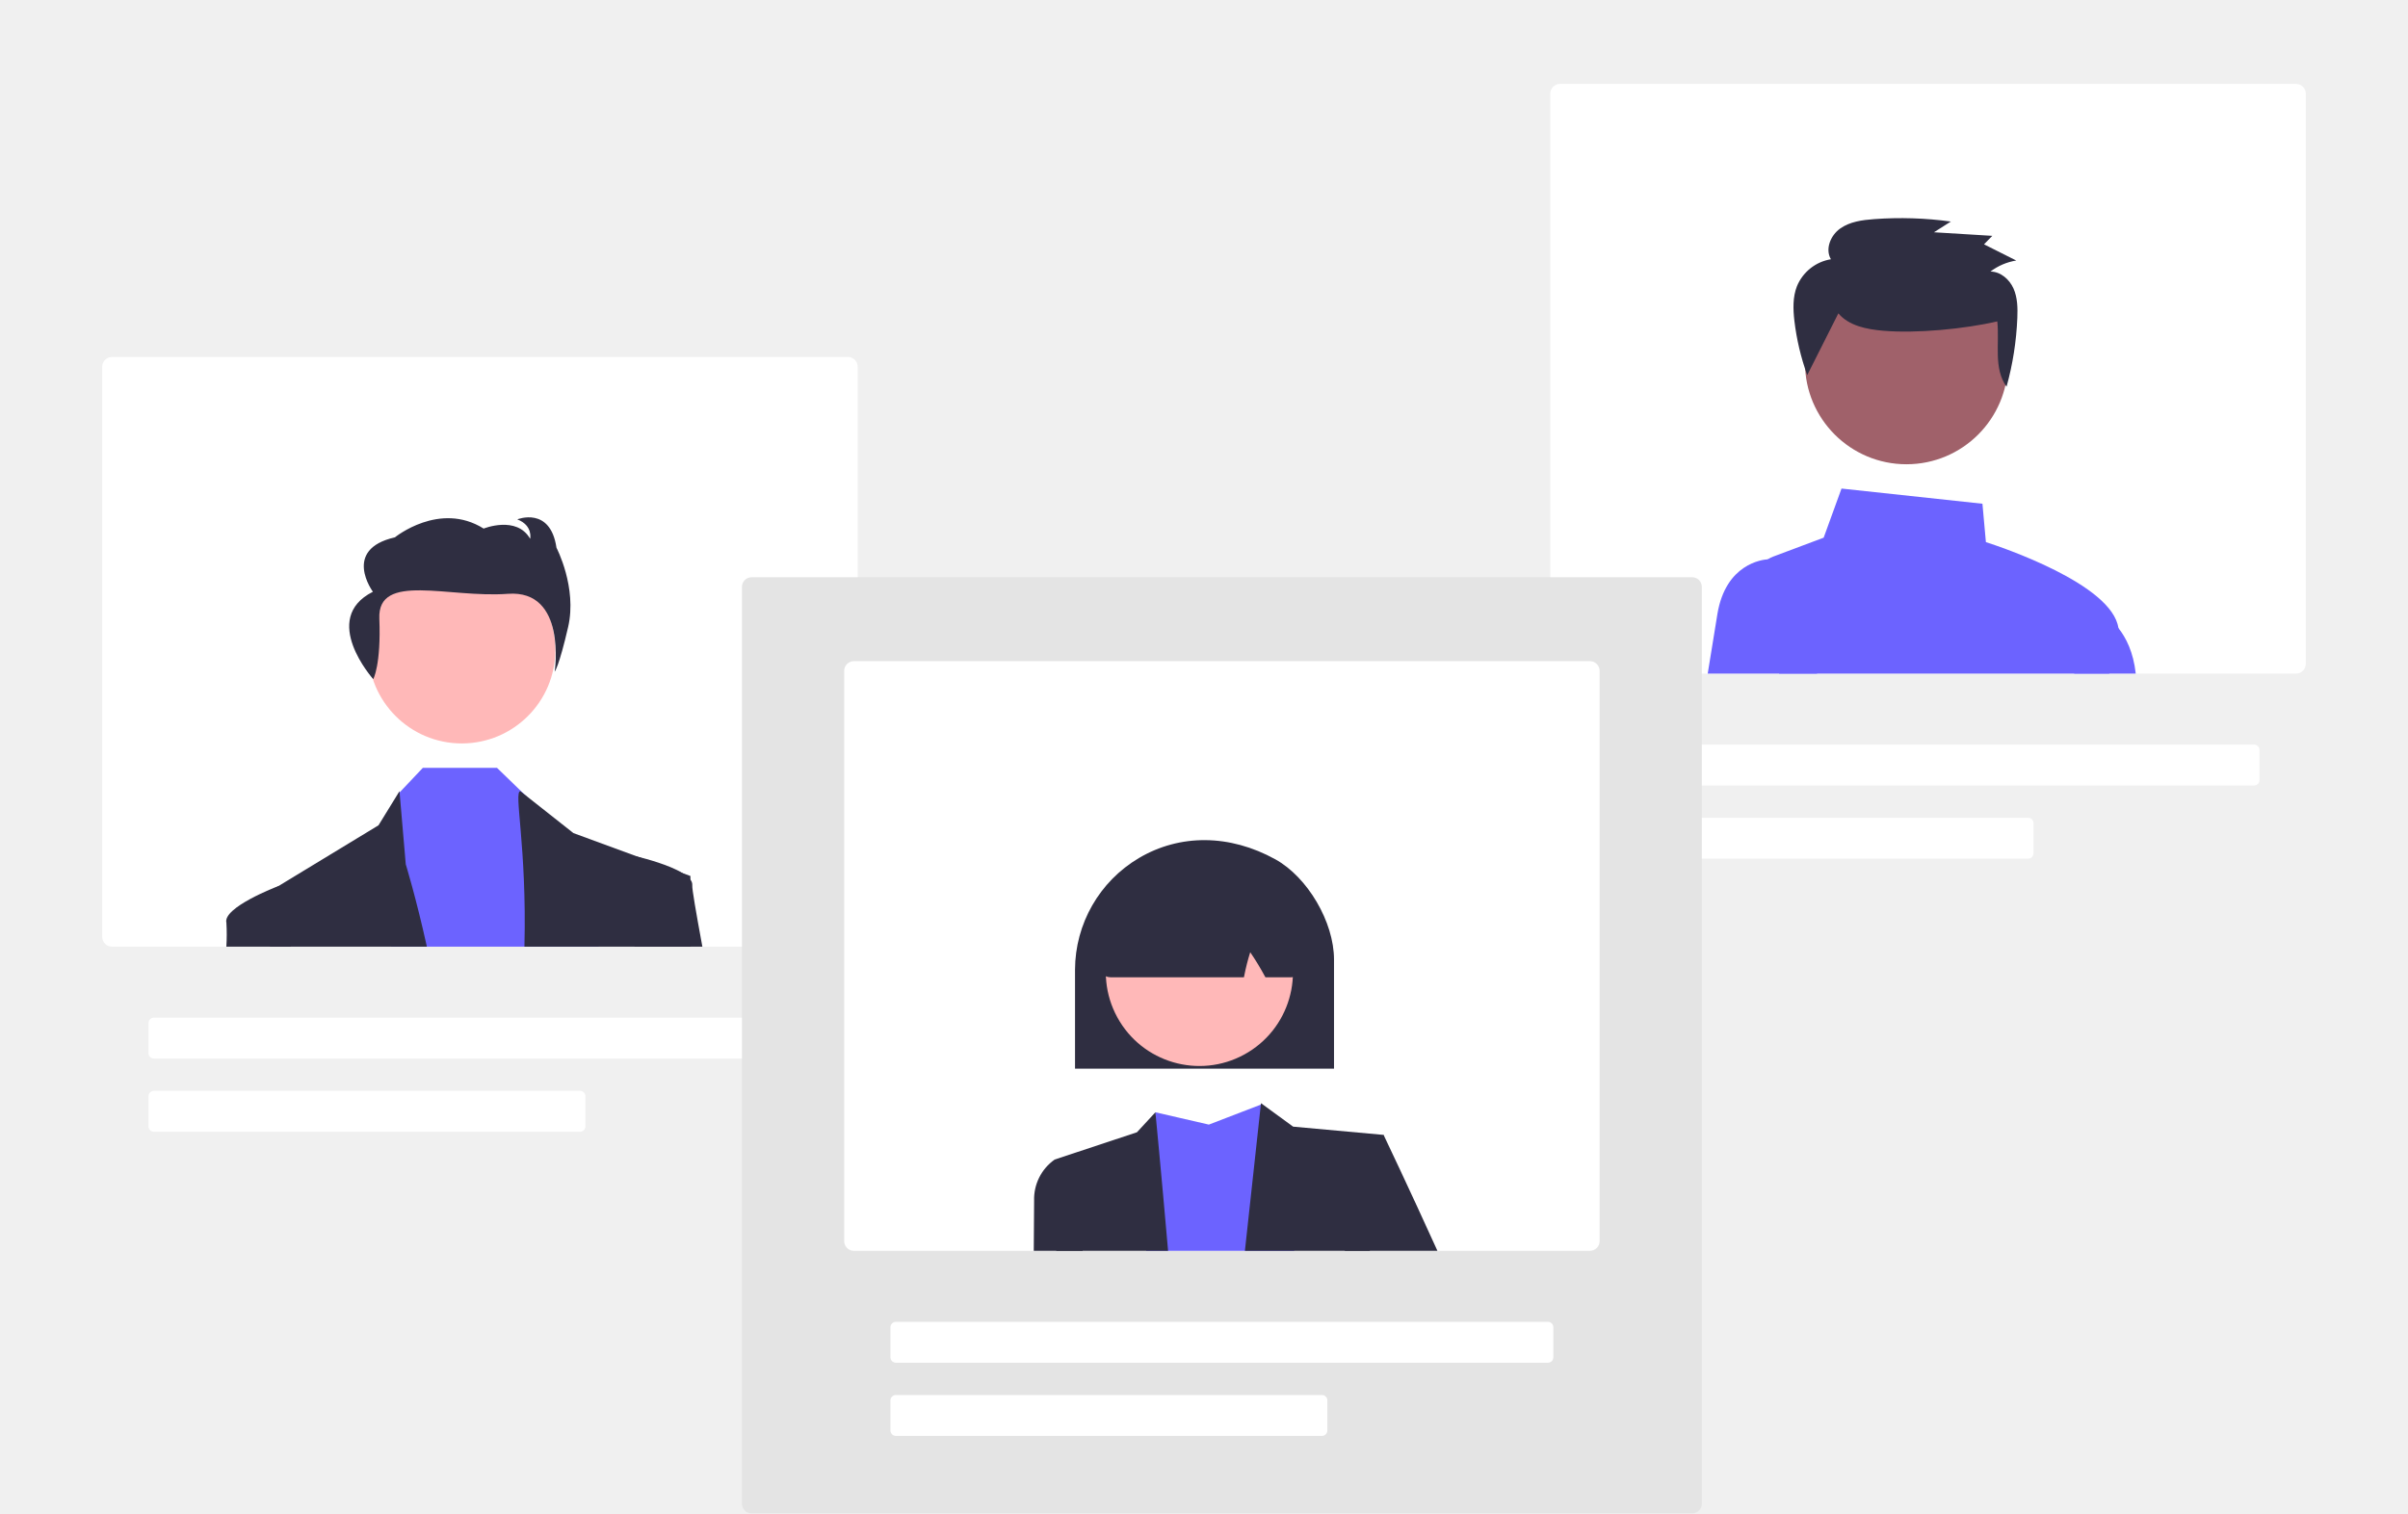
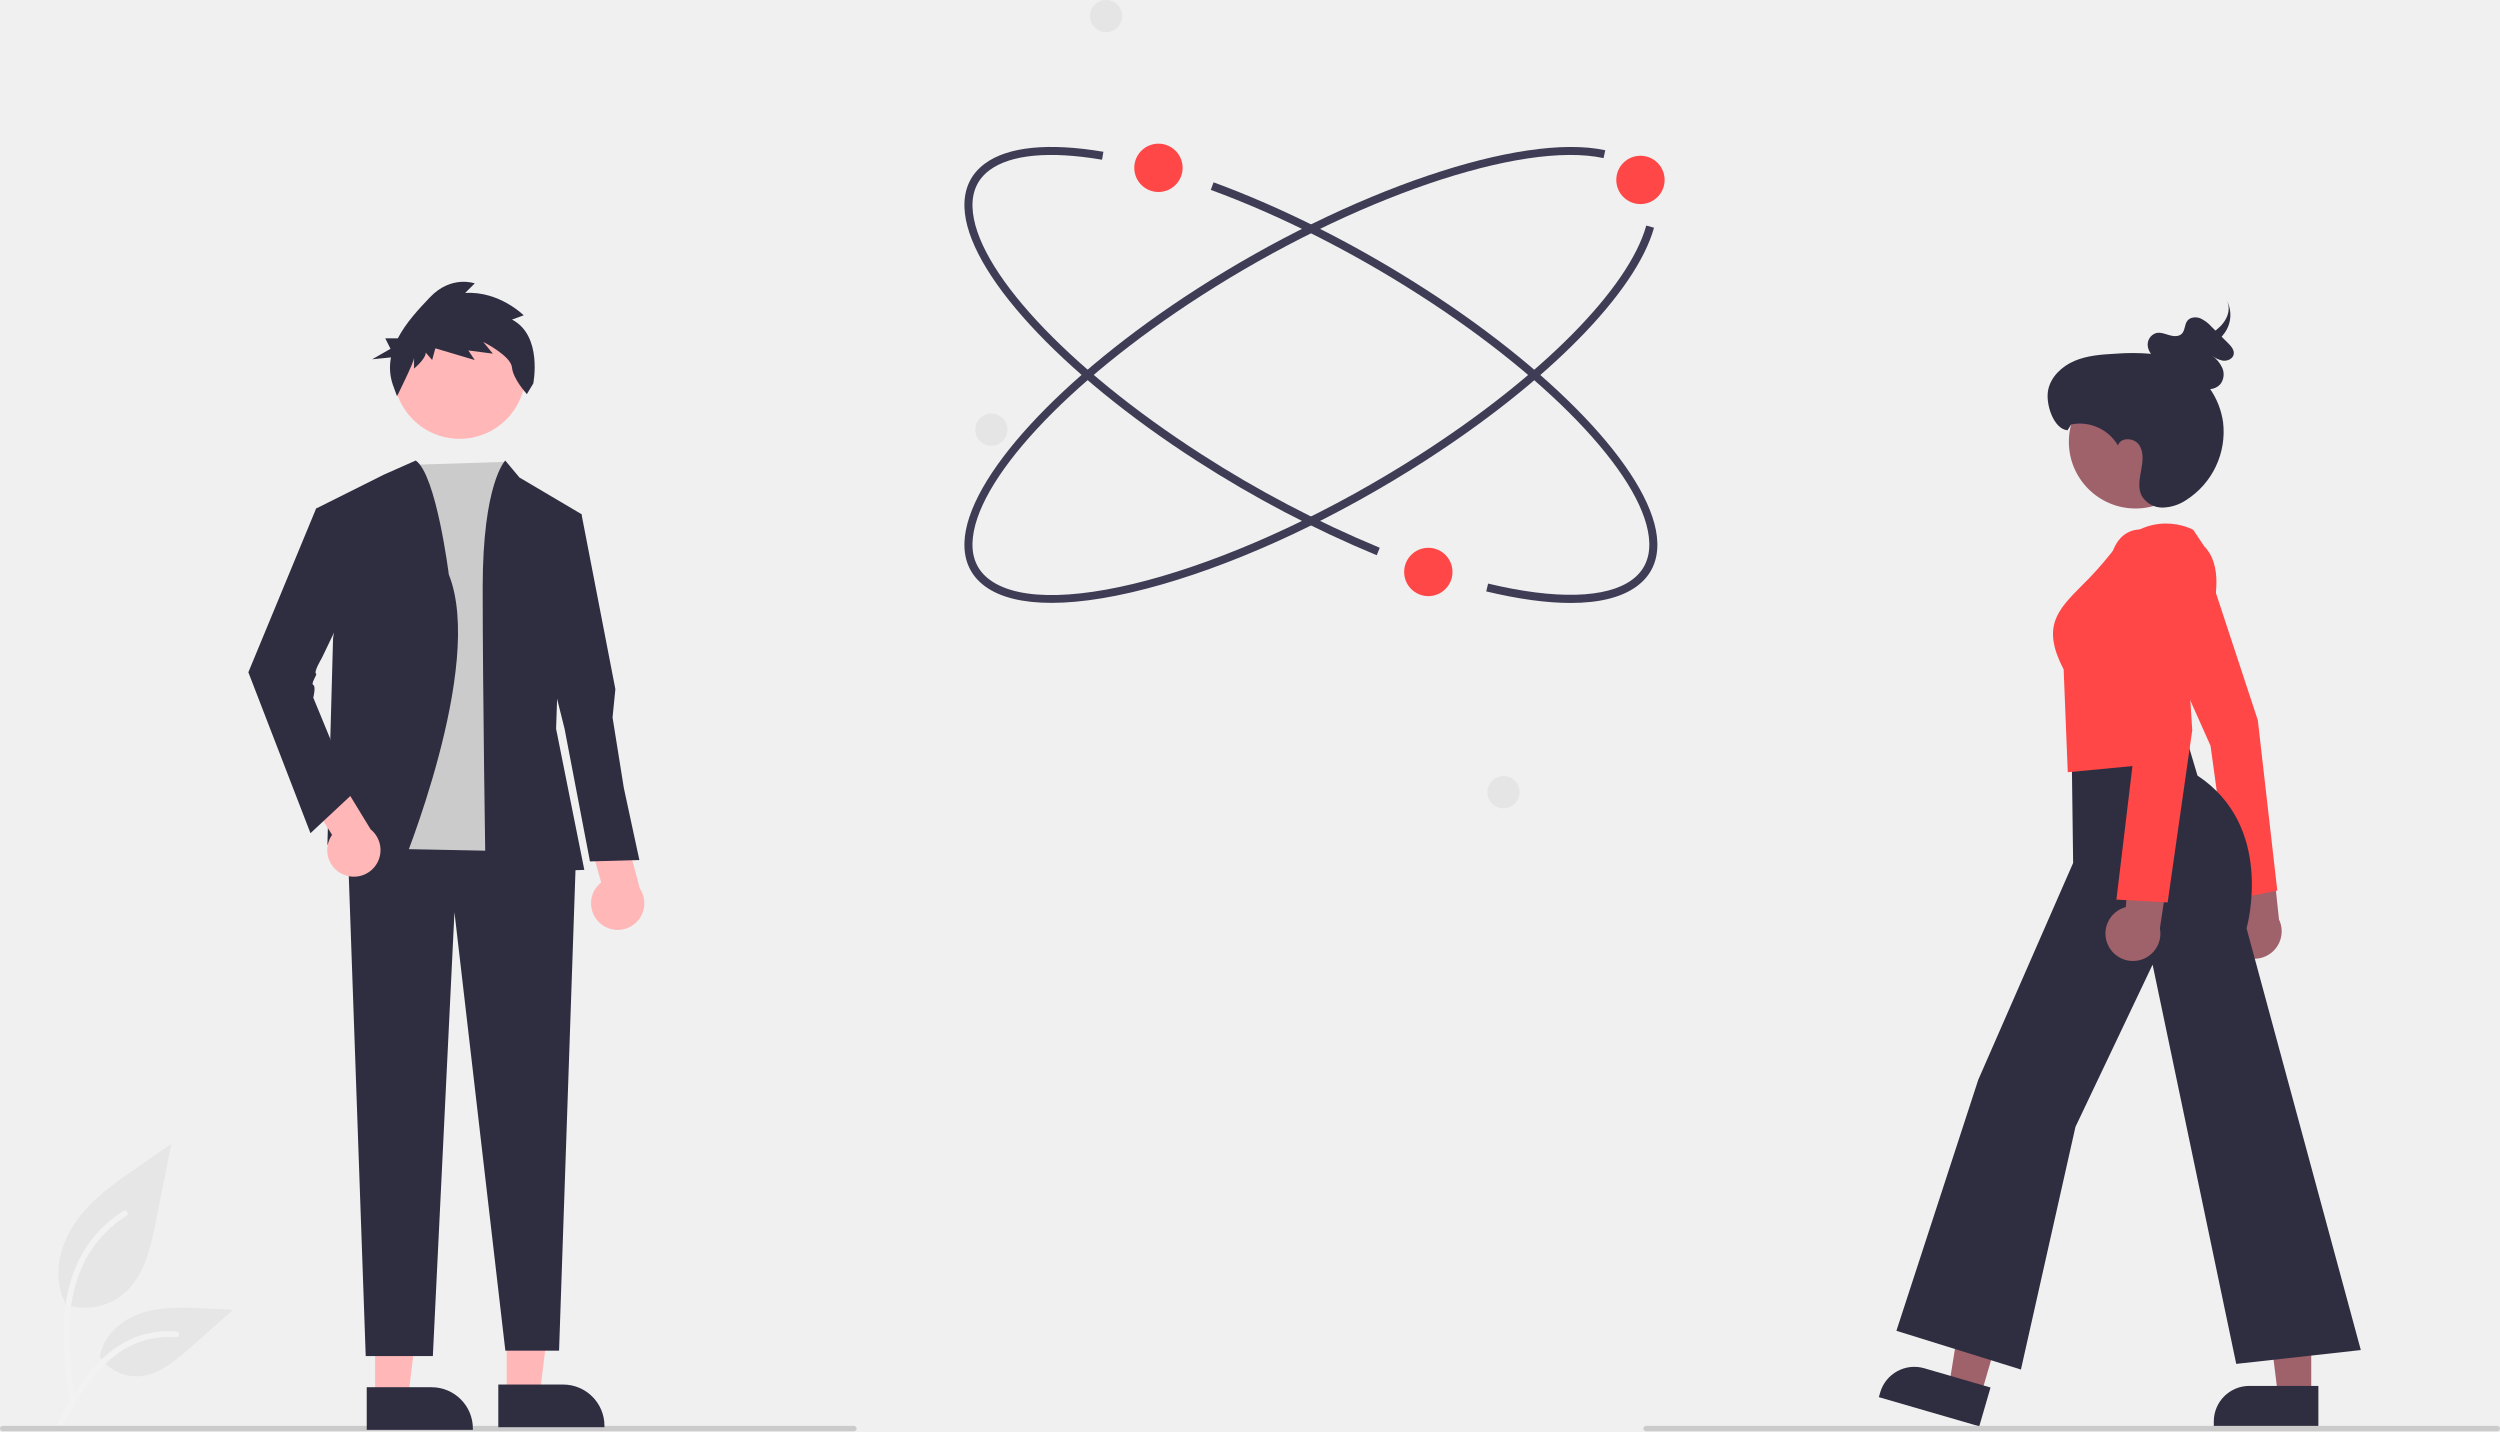
- <svg xmlns="http://www.w3.org/2000/svg" id="f35c0d44-e73e-4e19-bdbc-9ca06ecc8fb5" data-name="Layer 1" width="794.589" height="499.429" viewBox="0 0 794.589 499.429">
-   <path d="M516.259,599.337h-310.357a3.199,3.199,0,0,1-3.196-3.196V293.596a3.199,3.199,0,0,1,3.196-3.196h310.357a3.199,3.199,0,0,1,3.196,3.196V596.141A3.199,3.199,0,0,1,516.259,599.337Z" transform="translate(-202.7057 -200.2854)" fill="#f0f0f0" />
-   <path d="M482.524,318.098H239.636a3.201,3.201,0,0,0-3.196,3.196V509.497a3.201,3.201,0,0,0,3.196,3.196H482.524a3.201,3.201,0,0,0,3.196-3.196V321.294A3.201,3.201,0,0,0,482.524,318.098Z" transform="translate(-202.7057 -200.2854)" fill="#fff" />
-   <path d="M468.675,549.623H253.485a1.778,1.778,0,0,1-1.776-1.776v-9.943a1.778,1.778,0,0,1,1.776-1.776H468.675a1.778,1.778,0,0,1,1.776,1.776v9.943A1.778,1.778,0,0,1,468.675,549.623Z" transform="translate(-202.7057 -200.2854)" fill="#fff" />
-   <path d="M394.104,573.77H253.485a1.778,1.778,0,0,1-1.776-1.775v-9.943a1.778,1.778,0,0,1,1.776-1.776H394.104a1.778,1.778,0,0,1,1.776,1.776v9.943A1.778,1.778,0,0,1,394.104,573.77Z" transform="translate(-202.7057 -200.2854)" fill="#fff" />
-   <circle cx="152.374" cy="214.46" r="30.882" fill="#ffb8b8" />
-   <polygon points="197.556 312.407 129.086 312.407 131.323 262.068 131.856 261.507 139.54 253.39 163.992 253.39 173.054 262.168 173.786 262.878 193.082 281.372 197.556 312.407" fill="#6c63ff" />
-   <path d="M343.566,512.693H291.765c-.128-11.363-.199-18.167-.199-18.167l2.997-1.825a.022.022,0,0,1,.014-.007h.007l33.01-20.042,6.931-11.257.036.398,2.038,23.728S339.966,496.401,343.566,512.693Z" transform="translate(-202.7057 -200.2854)" fill="#2f2e41" />
-   <path d="M430.63,512.693h-54.87c.831-33.138-3.643-51.298-1.342-51.298l1.342,1.058,16.171,12.769,21.313,7.819h.014l14.694,5.39,2.578.945v1.214C430.538,493.503,430.552,501.464,430.63,512.693Z" transform="translate(-202.7057 -200.2854)" fill="#2f2e41" />
-   <path d="M325.863,424.408s2.624-4.608,2.014-20.001,22.831-6.687,42.418-8.156,15.441,25.7,15.441,25.7,1.413-1.615,4.438-14.727-3.844-26.179-3.844-26.179c-2.023-13.778-12.926-9.362-12.926-9.362,5.251,2.044,4.242,6.415,4.242,6.415-4.445-7.793-15.348-3.377-15.348-3.377-14.542-9.125-29.279,2.892-29.279,2.892-17.567,3.987-7.265,17.957-7.265,17.957C308.088,404.497,325.863,424.408,325.863,424.408Z" transform="translate(-202.7057 -200.2854)" fill="#2f2e41" />
-   <path d="M298.682,512.693H277.397a64.178,64.178,0,0,0,.014-7.876c-1.271-5.064,16.612-11.91,17.151-12.116a.022.022,0,0,1,.014-.007h.007l3.409,1.832Z" transform="translate(-202.7057 -200.2854)" fill="#2f2e41" />
-   <path d="M434.472,512.693H412.115L409.324,485.137l3.132-2.287s.284.064.789.192h.014c2.507.618,10.262,2.663,14.694,5.39a9.104,9.104,0,0,1,2.578,2.159,2.662,2.662,0,0,1,.611,1.889C431.028,493.51,432.334,501.095,434.472,512.693Z" transform="translate(-202.7057 -200.2854)" fill="#2f2e41" />
-   <path d="M994.098,509.222h-310.357a3.199,3.199,0,0,1-3.196-3.196V203.481a3.199,3.199,0,0,1,3.196-3.196h310.357a3.199,3.199,0,0,1,3.196,3.196V506.026A3.199,3.199,0,0,1,994.098,509.222Z" transform="translate(-202.7057 -200.2854)" fill="#f0f0f0" />
-   <path d="M960.364,227.984H717.476a3.201,3.201,0,0,0-3.196,3.196V419.382a3.201,3.201,0,0,0,3.196,3.196H960.364a3.201,3.201,0,0,0,3.196-3.196V231.18A3.201,3.201,0,0,0,960.364,227.984Z" transform="translate(-202.7057 -200.2854)" fill="#fff" />
-   <path d="M946.515,459.508H731.325a1.778,1.778,0,0,1-1.776-1.776V447.79a1.778,1.778,0,0,1,1.776-1.776H946.515a1.778,1.778,0,0,1,1.776,1.776v9.943A1.778,1.778,0,0,1,946.515,459.508Z" transform="translate(-202.7057 -200.2854)" fill="#fff" />
-   <path d="M871.944,483.655H731.325a1.778,1.778,0,0,1-1.776-1.775v-9.943a1.778,1.778,0,0,1,1.776-1.776H871.944a1.778,1.778,0,0,1,1.776,1.776v9.943A1.778,1.778,0,0,1,871.944,483.655Z" transform="translate(-202.7057 -200.2854)" fill="#fff" />
-   <path d="M898.705,422.578c1.371-4.936,2.436-9.19,2.983-12.201a8.702,8.702,0,0,0,.05-2.812c-2.045-14.552-38.99-26.853-43.727-28.372l-1.143-12.67-46.504-5.007-5.888,16.207L787.786,383.979a7.95,7.95,0,0,0-1.712.881,8.263,8.263,0,0,0-3.402,8.814l7.109,28.905H898.705Z" transform="translate(-202.7057 -200.2854)" fill="#6c63ff" />
-   <path d="M802.302,422.578H766.217c1.293-8.054,2.45-15.177,3.203-19.708,2.755-16.491,14.772-17.897,16.654-18.011.149-.014.242-.014.249-.014h7.592Z" transform="translate(-202.7057 -200.2854)" fill="#6c63ff" />
-   <path d="M898.705,422.578h8.75c-.774-7.109-3.231-11.896-5.717-15.014a17.936,17.936,0,0,0-6.257-5.206l-.66-.284-7.691,20.503Z" transform="translate(-202.7057 -200.2854)" fill="#6c63ff" />
-   <circle id="e1a103b7-8d34-421f-afc4-5b4214dc85b9" data-name="Ellipse 109" cx="629.092" cy="119.727" r="33.484" fill="#a0616a" />
-   <path id="b2c74153-0538-46ec-992c-20d14033c946" data-name="Path 696" d="M809.324,303.7c3.466,4.102,9.331,5.259,14.742,5.73,10.99.964,26.968-.599,37.708-3.079.771,7.429-1.322,15.439,3.052,21.551a100.049,100.049,0,0,0,3.555-22.68c.132-3.29.08-6.694-1.256-9.714s-4.253-5.584-7.61-5.611a19.074,19.074,0,0,1,8.508-3.636l-10.632-5.343,2.73-2.803-19.248-1.178,5.575-3.541a120.889,120.889,0,0,0-25.336-.797c-3.923.289-8.024.841-11.201,3.114s-5.014,6.789-3.041,10.126a14.703,14.703,0,0,0-11.205,8.891c-1.417,3.592-1.287,7.582-.851,11.409a80.867,80.867,0,0,0,4.24,17.939" transform="translate(-202.7057 -200.2854)" fill="#2f2e41" />
-   <path d="M761.083,699.715h-310.357a3.199,3.199,0,0,1-3.196-3.196V393.974a3.199,3.199,0,0,1,3.196-3.196h310.357a3.199,3.199,0,0,1,3.196,3.196V696.519A3.199,3.199,0,0,1,761.083,699.715Z" transform="translate(-202.7057 -200.2854)" fill="#e4e4e4" />
-   <path d="M727.349,418.476H484.461a3.201,3.201,0,0,0-3.196,3.196V609.875a3.201,3.201,0,0,0,3.196,3.196H727.349a3.201,3.201,0,0,0,3.196-3.196V421.672A3.201,3.201,0,0,0,727.349,418.476Z" transform="translate(-202.7057 -200.2854)" fill="#fff" />
-   <path d="M713.5,650.001H498.31a1.778,1.778,0,0,1-1.775-1.775v-9.943a1.778,1.778,0,0,1,1.775-1.776H713.5a1.778,1.778,0,0,1,1.775,1.776v9.943A1.778,1.778,0,0,1,713.5,650.001Z" transform="translate(-202.7057 -200.2854)" fill="#fff" />
-   <path d="M638.929,674.147H498.31a1.778,1.778,0,0,1-1.775-1.776v-9.943a1.778,1.778,0,0,1,1.775-1.776H638.929a1.778,1.778,0,0,1,1.775,1.776v9.943A1.778,1.778,0,0,1,638.929,674.147Z" transform="translate(-202.7057 -200.2854)" fill="#fff" />
-   <path d="M629.803,613.071H580.92l3.047-45.723,17.634,4.069L618.753,564.82l.455-.17.028-.014a.229.229,0,0,1,.014.043C619.52,565.765,624.903,587.319,629.803,613.071Z" transform="translate(-202.7057 -200.2854)" fill="#6c63ff" />
-   <polygon points="456.557 374.527 451.99 412.785 410.792 412.785 416.047 364.535 416.097 364.066 416.502 364.364 416.544 364.392 426.707 371.807 456.557 374.527" fill="#2f2e41" />
-   <path d="M588.15,613.071h-36.895l-.533-30.12L577.874,573.946l6.093-6.598S585.892,587.198,588.15,613.071Z" transform="translate(-202.7057 -200.2854)" fill="#2f2e41" />
-   <path d="M677.025,613.071H646.45l1.96-27.407,10.852-10.852S667.849,592.823,677.025,613.071Z" transform="translate(-202.7057 -200.2854)" fill="#2f2e41" />
-   <path d="M559.955,613.071H543.827c.071-8.778.114-14.843.114-16.555a15.987,15.987,0,0,1,6.782-13.565l8.146,2.713Z" transform="translate(-202.7057 -200.2854)" fill="#2f2e41" />
-   <path d="M557.439,520.283a42.964,42.964,0,0,1,21.073-36.826c13.596-8.026,29.999-7.881,45.003.397,10.69,5.899,19.387,20.741,19.387,33.085v36.021H557.439Z" transform="translate(-202.7057 -200.2854)" fill="#2f2e41" />
-   <circle cx="598.479" cy="521.204" r="30.869" transform="translate(-379.3653 150.6516) rotate(-28.66316)" fill="#ffb8b8" />
-   <path d="M566.288,521.496c-.234-.27-.782-.903,3.026-30.201l.121-.479h.344c19.3-9.495,38.882-9.734,58.205-.713a3.802,3.802,0,0,1,2.155,3.076c2.255,27.527,1.71,28.127,1.477,28.383a3.78,3.78,0,0,1-2.79,1.234h-8.561l-.179-.323a88.354,88.354,0,0,0-4.832-7.946,70.527,70.527,0,0,0-1.973,7.769l-.104.5H569.138A3.769,3.769,0,0,1,566.288,521.496Z" transform="translate(-202.7057 -200.2854)" fill="#2f2e41" />
+ <svg xmlns="http://www.w3.org/2000/svg" id="be9445cc-36a8-41fc-8663-3adeddcda149" data-name="Layer 1" width="931" height="533" viewBox="0 0 931 533">
+   <path id="b28c6922-ddd3-47e4-a3ac-36d7a7012cbe" data-name="Path 438" d="M158.629,669.196a22.651,22.651,0,0,0,21.873-3.853c7.661-6.431,10.063-17.021,12.017-26.83L198.3,609.5l-12.102,8.333c-8.704,5.993-17.603,12.178-23.629,20.858s-8.655,20.53-3.815,29.922" transform="translate(-134.5 -183.5)" fill="#e6e6e6" />
+   <path id="f348d1cd-efe1-4e64-9555-bec9588846f0" data-name="Path 439" d="M160.498,706.343c-1.523-11.098-3.09-22.339-2.019-33.555.949-9.962,3.988-19.69,10.176-27.669A46.029,46.029,0,0,1,180.464,634.416c1.181-.745,2.268,1.126,1.092,1.868a43.759,43.759,0,0,0-17.31,20.884c-3.768,9.584-4.374,20.033-3.724,30.215.392,6.157,1.226,12.274,2.063,18.383a1.121,1.121,0,0,1-.756,1.331,1.088,1.088,0,0,1-1.331-.756Z" transform="translate(-134.5 -183.5)" fill="#f2f2f2" />
+   <path id="a93533ad-4b65-413c-802a-4ad30488ecb9" data-name="Path 442" d="M171.462,688.535a16.674,16.674,0,0,0,14.528,7.501c7.357-.349,13.487-5.481,19.005-10.355l16.325-14.414L210.517,670.75c-7.77-.372-15.74-.721-23.141,1.678s-14.226,8.163-15.579,15.823" transform="translate(-134.5 -183.5)" fill="#e6e6e6" />
+   <path id="b011e8a2-9a94-4c33-83aa-73d3f3df33bf" data-name="Path 443" d="M156.192,712.722c7.333-12.976,15.839-27.397,31.038-32.006a34.635,34.635,0,0,1,13.054-1.348c1.386.12,1.04,2.256-.343,2.137a32.177,32.177,0,0,0-20.833,5.512c-5.874,3.999-10.448,9.558-14.319,15.452-2.371,3.611-4.495,7.375-6.619,11.134C157.491,714.805,155.506,713.937,156.192,712.722Z" transform="translate(-134.5 -183.5)" fill="#f2f2f2" />
+   <circle cx="369.193" cy="160" r="6" fill="#e5e5e5" />
+   <path d="M647.187,390.271a421.9,421.9,0,0,1-67.003-35.151c-50.996-32.803-85.768-70.744-86.524-94.412-.221-6.917,2.348-12.403,7.637-16.304,8.556-6.311,23.809-7.825,44.112-4.382l-.501,2.958c-19.481-3.305-33.945-1.977-41.829,3.838-4.448,3.281-6.607,7.921-6.42,13.794.726,22.726,34.945,59.691,85.149,91.984a418.783,418.783,0,0,0,66.517,34.898Z" transform="translate(-134.5 -183.5)" fill="#3f3d56" />
+   <path d="M719.389,408.044c-8.897,0-19.433-1.432-31.414-4.304l.699-2.917c25.156,6.029,44.192,5.528,53.602-1.414,4.448-3.281,6.607-7.922,6.42-13.794-.727-22.726-34.945-59.691-85.149-91.984-25.445-16.367-52.469-29.998-78.152-39.418l1.033-2.816c25.887,9.495,53.115,23.227,78.742,39.711,50.996,32.803,85.768,70.744,86.524,94.412.221,6.917-2.348,12.403-7.637,16.304C738.44,405.966,730.103,408.044,719.389,408.044Z" transform="translate(-134.5 -183.5)" fill="#3f3d56" />
+   <path d="M526.052,408.012c-10.744 0-19.158-2.061-24.755-6.189-5.289-3.901-7.859-9.387-7.637-16.304.756-23.668,35.528-61.609,86.524-94.412,56.995-36.661,120.97-58.388,152.118-51.659l-.633,2.933c-30.445-6.581-93.471,14.977-149.862,51.25-50.204,32.292-84.422,69.258-85.149,91.984-.188,5.873,1.972,10.514,6.42,13.794,22.525,16.612,94.512-4.387,160.47-46.813,45.309-29.144,77.504-61.752,84.021-85.1l2.89.807c-6.706,24.025-39.386,57.291-85.288,86.816-32.303,20.778-67.037,37.107-97.803,45.978C551.387,405.705,537.417,408.012,526.052,408.012Z" transform="translate(-134.5 -183.5)" fill="#3f3d56" />
+   <circle cx="431.405" cy="62.5" r="9" fill="#ff4747" />
+   <circle cx="531.905" cy="213" r="9" fill="#ff4747" />
+   <circle cx="559.905" cy="295" r="6" fill="#e5e5e5" />
+   <circle cx="411.905" cy="6" r="6" fill="#e5e5e5" />
+   <circle cx="610.905" cy="67" r="9" fill="#ff4747" />
+   <path d="M452.5,716.5h-317a1,1,0,0,1,0-2h317a1,1,0,0,1,0,2Z" transform="translate(-134.5 -183.5)" fill="#cbcbcb" />
+   <polygon points="188.696 519.608 200.956 519.607 206.788 472.319 188.694 472.32 188.696 519.608" fill="#ffb7b7" />
+   <path d="M320.069,699.105l24.144-.001h.001a15.387,15.387,0,0,1,15.386,15.386v.5l-39.531.001Z" transform="translate(-134.5 -183.5)" fill="#2f2e41" />
+   <polygon points="139.696 520.608 151.956 520.607 157.788 473.319 139.694 473.32 139.696 520.608" fill="#ffb7b7" />
+   <path d="M271.069,700.105l24.144-.001h.001a15.387,15.387,0,0,1,15.386,15.386v.5l-39.531.001Z" transform="translate(-134.5 -183.5)" fill="#2f2e41" />
+   <path d="M348.926,504.295,342.693,686.5h-20L303.738,523.22,295.693,688.5h-25l-6.907-195.77,76.75-1.051Z" transform="translate(-134.5 -183.5)" fill="#2f2e41" />
+   <polygon points="152.941 173.116 188.193 172 196.048 317.115 140.325 315.999 152.941 173.116" fill="#cbcbcb" />
+   <path d="M315.303,508.5l36.798-1.051-10.514-52.569,1.051-30.49,8.411-49.415-23.13-13.668L322.663,355s-8.411,8.411-8.411,47.312S315.303,508.5,315.303,508.5Z" transform="translate(-134.5 -183.5)" fill="#2f2e41" />
+   <path d="M283.762,507.449s31.541-75.947,17.873-109.993c0,0-4.653-37.2-12.314-42.456l-11.867,5.257-25.233,12.616,9.462,26.284-3.154,22.079L256.426,497.987Z" transform="translate(-134.5 -183.5)" fill="#2f2e41" />
+   <path d="M262.02,509.016A9.859,9.859,0,0,1,258.163,494.399L246.16,475.334l9.807-10.12,16.572,27.162a9.912,9.912,0,0,1-10.519,16.64Z" transform="translate(-134.5 -183.5)" fill="#ffb7b7" />
+   <path d="M357.884,527.229a9.859,9.859,0,0,1,.488-15.109l-6.044-21.703,12.293-6.89,8.105,30.769a9.912,9.912,0,0,1-14.842,12.933Z" transform="translate(-134.5 -183.5)" fill="#ffb7b7" />
+   <path d="M263.786,370.771l-11.565,2.103-25.233,60.98,23.13,59.928,15.771-14.719-14.719-35.747s1.051-4.205,0-4.731,1.545-3.91,1.051-4.172c-1.051-.559,2.103-5.816,2.103-5.816l12.616-26.284Z" transform="translate(-134.5 -183.5)" fill="#2f2e41" />
+   <polygon points="204.984 191.476 216.55 191.476 229.166 256.661 228.115 267.175 232.32 293.459 238.103 320.269 219.704 320.795 210.241 271.38 201.83 237.737 204.984 191.476" fill="#2f2e41" />
+   <circle cx="171.158" cy="138.854" r="24.561" fill="#ffb7b7" />
+   <path d="M325.167,302.509l4.361-1.586s-9.119-9.119-21.805-8.326l3.568-3.568s-8.722-3.172-16.651,5.154c-4.168,4.377-8.991,9.521-11.997,15.316h-4.67l1.949,3.898L273.099,317.297l7.002-.7a19.672,19.672,0,0,0,.662,10.097l1.586,4.361s6.343-12.687,6.343-14.272v3.965s4.361-3.568,4.361-5.947l2.379,2.775,1.189-4.361,14.669,4.361-2.379-3.568,9.119,1.189-3.568-4.361s10.308,5.154,10.704,9.515c.396,4.361,5.55,9.911,5.55,9.911l2.379-3.965S336.664,308.456,325.167,302.509Z" transform="translate(-134.5 -183.5)" fill="#2f2e41" />
+   <polygon points="751.068 473.471 733.506 468.369 725.837 515.912 737.736 519.37 751.068 473.471" fill="#9f616a" />
+   <path d="M834.178,703.796l.506-1.741a13.234,13.234,0,0,1,16.4-9.017l24.69,7.172h0l-4.197,14.449h0L834.178,703.796Z" transform="translate(-134.5 -183.5)" fill="#2f2e41" />
+   <polygon points="860.711 471.858 842.422 471.857 848.317 519.652 860.708 519.653 860.711 471.858" fill="#9f616a" />
+   <path d="M958.919,714.658l0-1.813a13.234,13.234,0,0,1,13.235-13.233l25.71.001h0l-.001,15.047h0l-38.944-.002Z" transform="translate(-134.5 -183.5)" fill="#2f2e41" />
+   <path d="M978.394,539.54a10.219,10.219,0,0,0,4.799-13.631l-3.464-32.619-17.259-7.376,6.434,35.541a10.219,10.219,0,0,0,9.489,18.086Z" transform="translate(-134.5 -183.5)" fill="#9f616a" />
+   <path d="M975.306,451.681l-20.249-61.47c-.422-.705-5.462-8.637-16.437-5.263a9.178,9.178,0,0,0-5.669,4.623c-3.213,6.159-.216,15.674-.203,15.724l24.929,55.863.026.058,7.869,57.37,16.993-3.45Z" transform="translate(-134.5 -183.5)" fill="#ff4747" />
+   <path d="M840.72,679.087l30.477-93.455,35.337-80.771-.509-39.174,41.934-9.778,4.883,16.417c28.242,18.635,18.938,54.483,18.275,56.886l42.554,157.045-46.4,5.155-31.145-148.692-28.724,60.419-20.309,90.377Z" transform="translate(-134.5 -183.5)" fill="#2f2e41" />
+   <path d="M903.002,432.802c-8.337-15.981-2.31-22.067,6.806-31.272a125.466,125.466,0,0,0,10.466-11.57c14.221-18.283,30.725-9.304,30.891-9.21l.093.052,4.078,6.116c13.438,13.524-6.94,50.687-8.488,53.454l1.022,26.574-43.336,4.127Z" transform="translate(-134.5 -183.5)" fill="#ff4747" />
+   <circle cx="795.269" cy="164.538" r="24.825" fill="#9f616a" />
+   <path d="M919.513,535.392a10.219,10.219,0,0,0,19.332-6.176l4.902-32.434-14.831-11.503-2.768,36.012a10.164,10.164,0,0,0-6.636,14.101Z" transform="translate(-134.5 -183.5)" fill="#9f616a" />
+   <path d="M922.654,518.508l7.001-58.309-9.979-60.339c-.023-.423-.519-10.43,4.397-15.853a10.037,10.037,0,0,1,7.277-3.331c12.468-.546,15.45,9.842,15.478,9.946l4.061,64.821-9.161,64.125Z" transform="translate(-134.5 -183.5)" fill="#ff4747" />
+   <path d="M904.453,343.74l1.351-2.175A16.457,16.457,0,0,1,923.236,349.408c.853-3.141,5.92-2.979,7.795-.319,1.875,2.661,1.46,6.255.852,9.453-.608,3.197-1.297,6.673.18,9.573a8.871,8.871,0,0,0,7.755,4.41,16.499,16.499,0,0,0,8.808-2.803A30.152,30.152,0,0,0,962.367,340.666a29.012,29.012,0,0,0-4.775-12.257,5.666,5.666,0,0,0,3.754-1.825,6.008,6.008,0,0,0,.658-6.24,11.305,11.305,0,0,0-3.683-4.37,9.171,9.171,0,0,0,3.897,1.82c1.752.253,3.797-.657,4.114-2.345.303-1.608-.985-3.072-2.176-4.251q-1.158-1.147-2.316-2.294a14.632,14.632,0,0,0,1.114-1.43A11.503,11.503,0,0,0,963.531,295c2.209,3.773.271,8.262-3.621,11.321-.125.098-.266.185-.394.28l-1.477-1.463a12.653,12.653,0,0,0-4.154-3.107c-1.634-.627-3.721-.443-4.787.886-1.141,1.423-.822,3.687-2.157,4.939-1.169,1.095-3.071.912-4.644.45-1.573-.462-3.198-1.138-4.788-.792a4.497,4.497,0,0,0-3.144,5.15,6.13,6.13,0,0,0,1.163,2.595,81.002,81.002,0,0,0-13.211-.041c-5.176.288-10.464.647-15.239,2.667-4.774,2.02-9.018,6.039-9.898,11.147C896.298,334.142,899.289,343.291,904.453,343.74Z" transform="translate(-134.5 -183.5)" fill="#2f2e41" />
+   <path d="M1064.5,716.5h-317a1,1,0,0,1,0-2h317a1,1,0,0,1,0,2Z" transform="translate(-134.5 -183.5)" fill="#cbcbcb" />
</svg>
